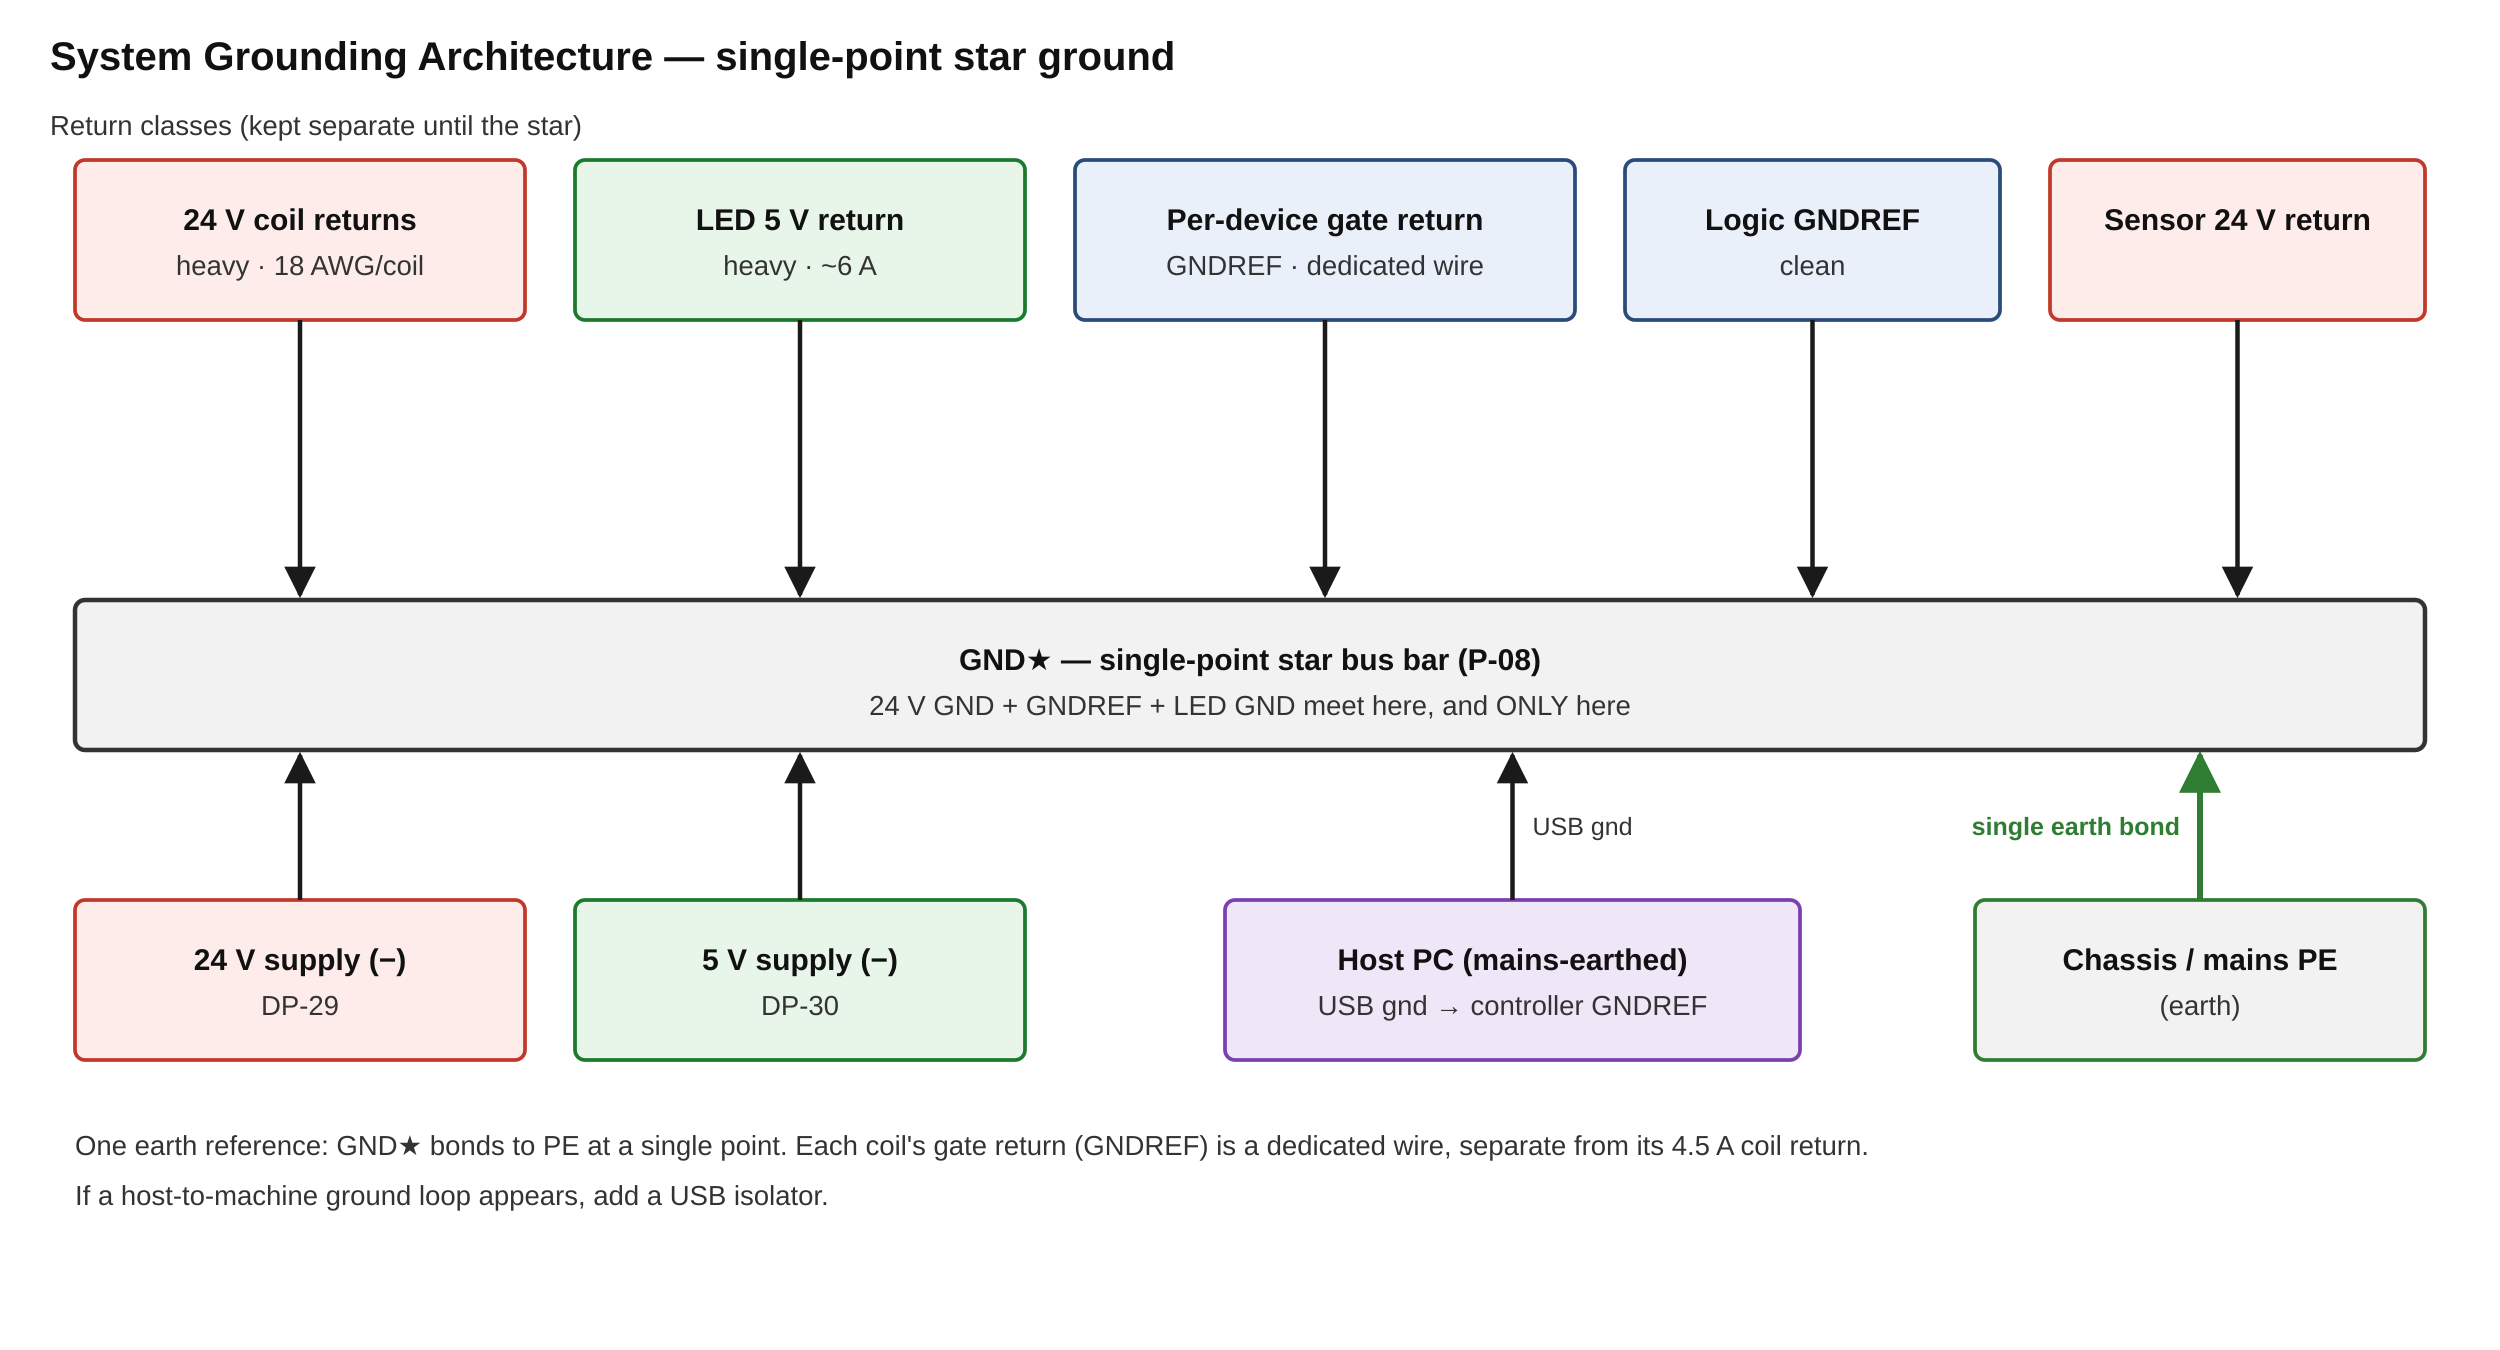
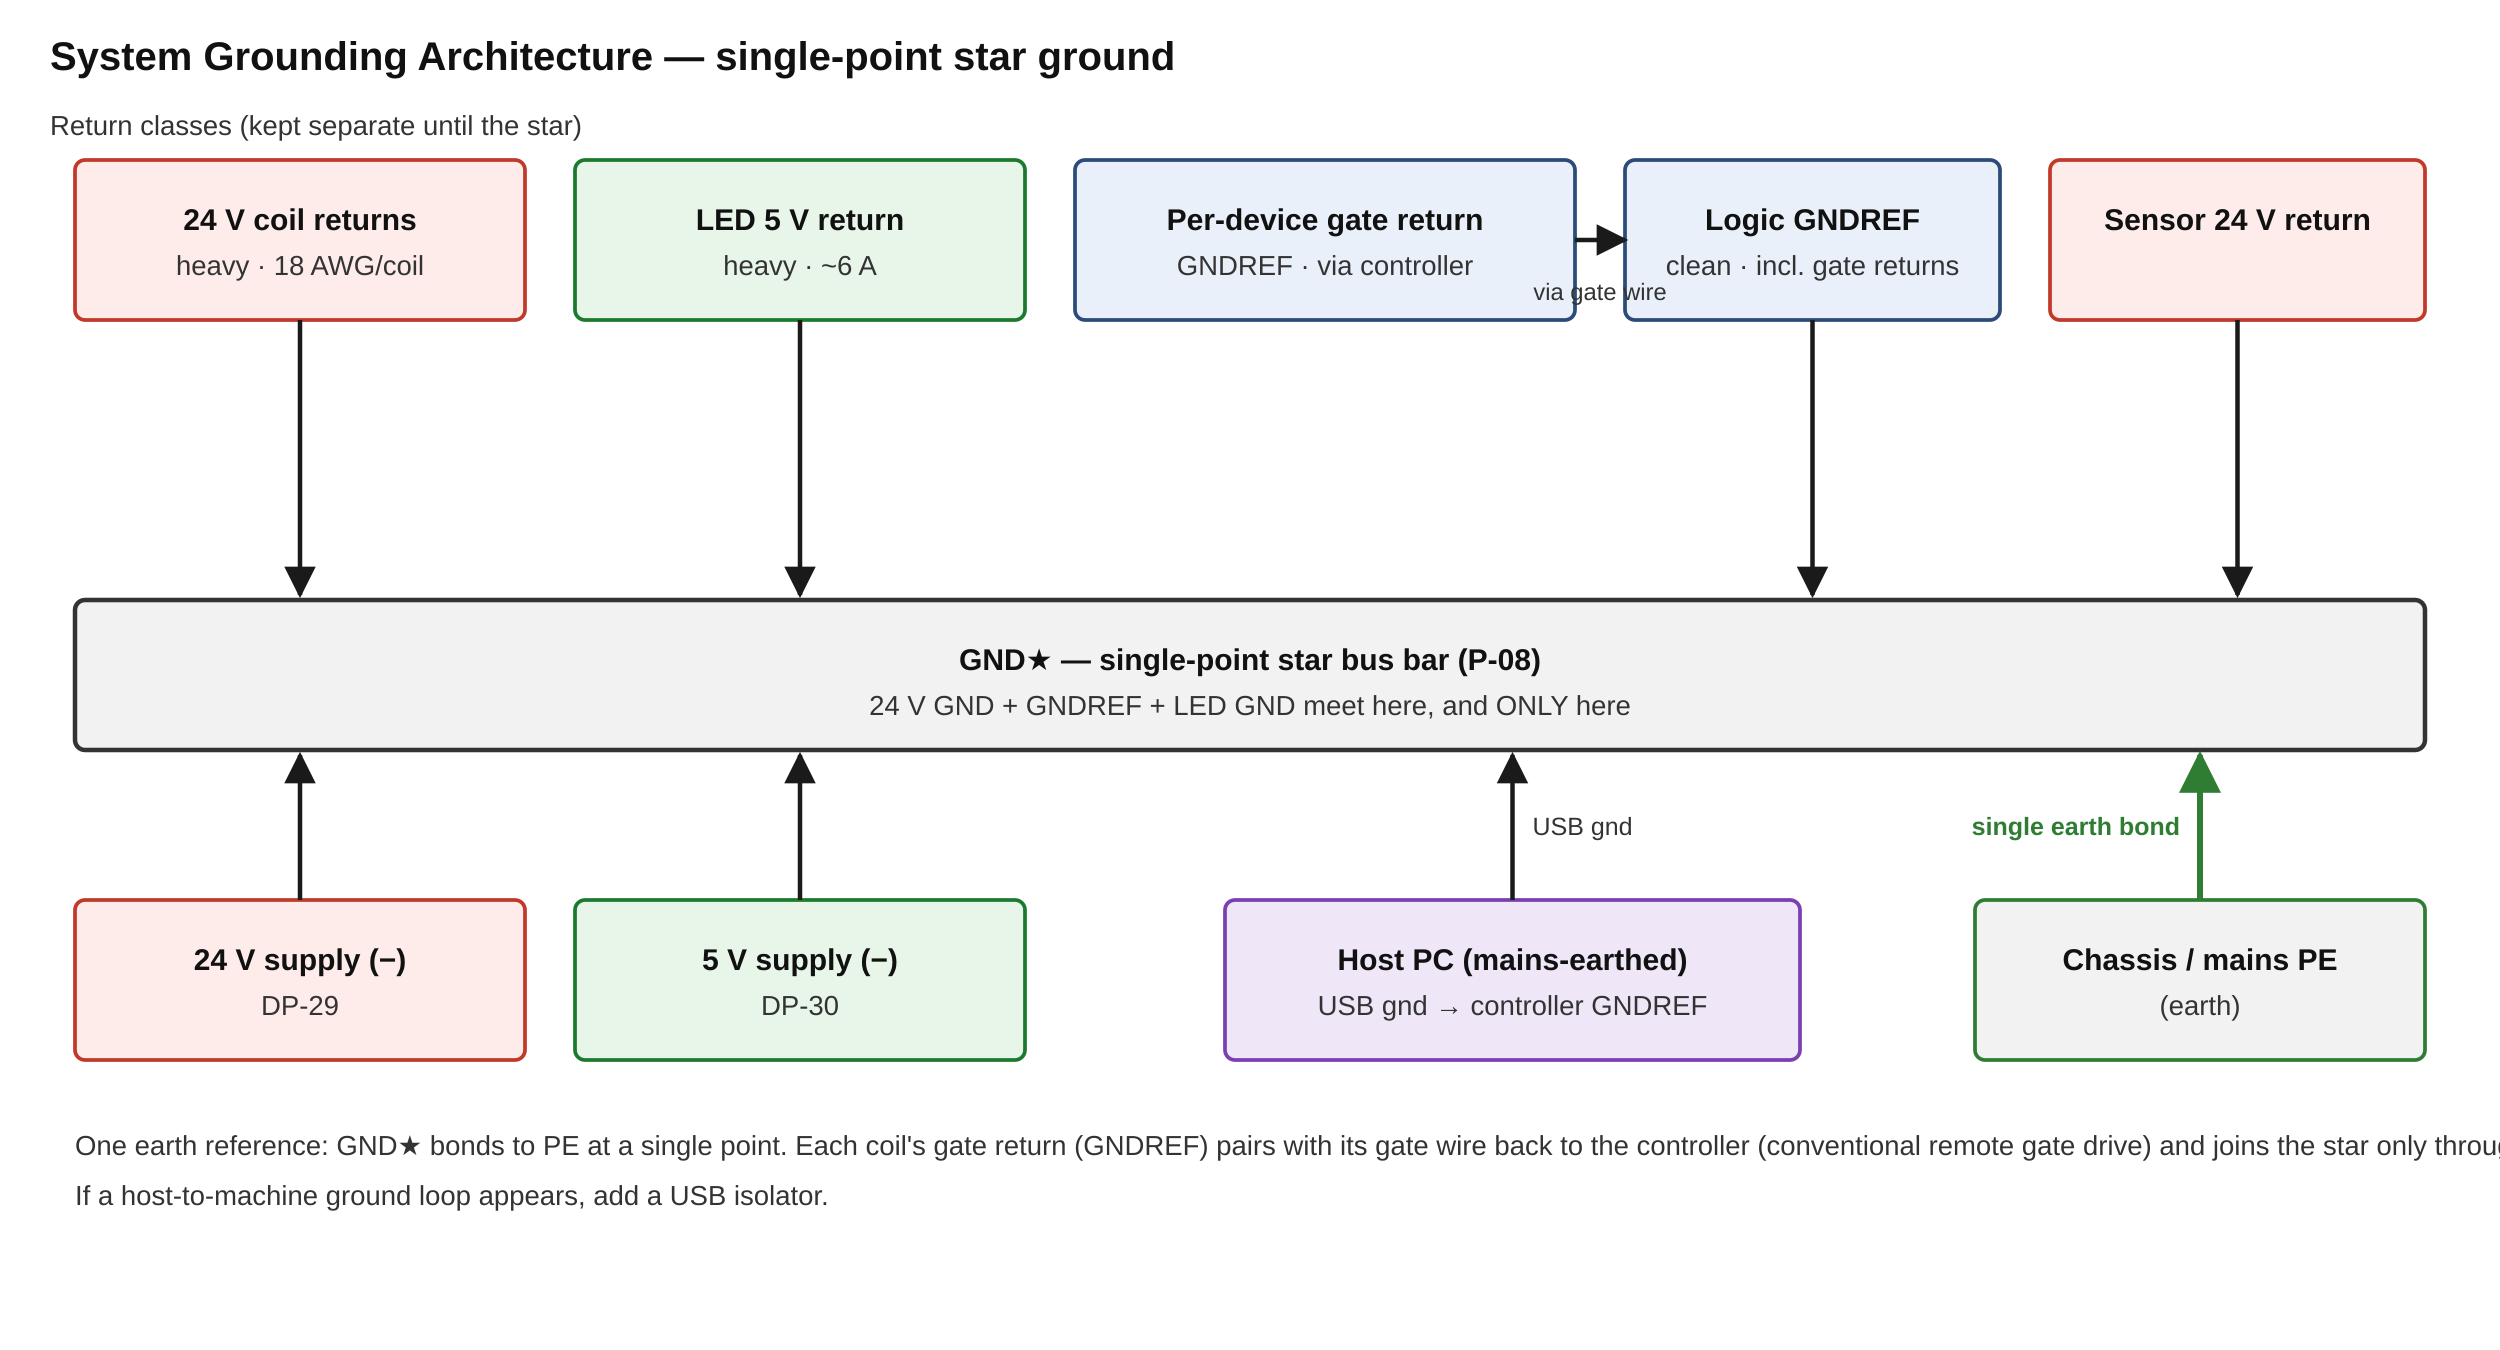
<svg xmlns="http://www.w3.org/2000/svg" viewBox="0 0 1000 540" width="1000" height="540" font-family="Arial, Helvetica, sans-serif" font-size="12">
  <rect width="1000" height="540" fill="#fff" />
  <text x="20" y="28" font-size="16" font-weight="bold" fill="#111">System Grounding Architecture — single-point star ground</text>
  <defs>
    <marker id="ga" viewBox="0 0 10 10" refX="9" refY="5" markerWidth="7" markerHeight="7" orient="auto">
      <path d="M0 0L10 5L0 10z" fill="#1a1a1a" />
    </marker>
    <marker id="ge" viewBox="0 0 10 10" refX="9" refY="5" markerWidth="7" markerHeight="7" orient="auto">
      <path d="M0 0L10 5L0 10z" fill="#2e7d32" />
    </marker>
  </defs>
  <text x="20" y="54" font-size="11" fill="#333">Return classes (kept separate until the star)</text>
  <rect x="30" y="64" width="180" height="64" rx="4" fill="#fdecea" stroke="#c0392b" stroke-width="1.5" />
  <text x="120" y="92" text-anchor="middle" font-weight="bold" fill="#111">24 V coil returns</text>
  <text x="120" y="110" text-anchor="middle" font-size="11" fill="#333">heavy · 18 AWG/coil</text>
  <rect x="230" y="64" width="180" height="64" rx="4" fill="#e8f6ea" stroke="#1a7a2e" stroke-width="1.5" />
  <text x="320" y="92" text-anchor="middle" font-weight="bold" fill="#111">LED 5 V return</text>
  <text x="320" y="110" text-anchor="middle" font-size="11" fill="#333">heavy · ~6 A</text>
  <rect x="430" y="64" width="200" height="64" rx="4" fill="#eaf0fa" stroke="#2b4b7a" stroke-width="1.5" />
  <text x="530" y="92" text-anchor="middle" font-weight="bold" fill="#111">Per-device gate return</text>
-   <text x="530" y="110" text-anchor="middle" font-size="11" fill="#333">GNDREF · dedicated wire</text>
+   <text x="530" y="110" text-anchor="middle" font-size="11" fill="#333">GNDREF · via controller</text>
  <rect x="650" y="64" width="150" height="64" rx="4" fill="#eaf0fa" stroke="#2b4b7a" stroke-width="1.5" />
  <text x="725" y="92" text-anchor="middle" font-weight="bold" fill="#111">Logic GNDREF</text>
-   <text x="725" y="110" text-anchor="middle" font-size="11" fill="#333">clean</text>
+   <text x="725" y="110" text-anchor="middle" font-size="11" fill="#333">clean · incl. gate returns</text>
  <rect x="820" y="64" width="150" height="64" rx="4" fill="#fdecea" stroke="#c0392b" stroke-width="1.5" />
  <text x="895" y="92" text-anchor="middle" font-weight="bold" fill="#111">Sensor 24 V return</text>
  <line x1="120" y1="128" x2="120" y2="238" stroke="#1a1a1a" stroke-width="1.8" marker-end="url(#ga)" />
  <line x1="320" y1="128" x2="320" y2="238" stroke="#1a1a1a" stroke-width="1.8" marker-end="url(#ga)" />
-   <line x1="530" y1="128" x2="530" y2="238" stroke="#1a1a1a" stroke-width="1.8" marker-end="url(#ga)" />
+   <line x1="630" y1="96" x2="650" y2="96" stroke="#1a1a1a" stroke-width="1.8" marker-end="url(#ga)" />
+   <text x="640" y="120" text-anchor="middle" font-size="9.5" fill="#333">via gate wire</text>
  <line x1="725" y1="128" x2="725" y2="238" stroke="#1a1a1a" stroke-width="1.8" marker-end="url(#ga)" />
  <line x1="895" y1="128" x2="895" y2="238" stroke="#1a1a1a" stroke-width="1.8" marker-end="url(#ga)" />
  <rect x="30" y="240" width="940" height="60" rx="4" fill="#f2f2f2" stroke="#333" stroke-width="1.8" />
  <text x="500" y="268" text-anchor="middle" font-weight="bold" fill="#111">GND★ — single-point star bus bar (P-08)</text>
  <text x="500" y="286" text-anchor="middle" font-size="11" fill="#333">24 V GND + GNDREF + LED GND meet here, and ONLY here</text>
  <rect x="30" y="360" width="180" height="64" rx="4" fill="#fdecea" stroke="#c0392b" stroke-width="1.5" />
  <text x="120" y="388" text-anchor="middle" font-weight="bold" fill="#111">24 V supply (−)</text>
  <text x="120" y="406" text-anchor="middle" font-size="11" fill="#333">DP-29</text>
  <rect x="230" y="360" width="180" height="64" rx="4" fill="#e8f6ea" stroke="#1a7a2e" stroke-width="1.5" />
  <text x="320" y="388" text-anchor="middle" font-weight="bold" fill="#111">5 V supply (−)</text>
  <text x="320" y="406" text-anchor="middle" font-size="11" fill="#333">DP-30</text>
  <rect x="490" y="360" width="230" height="64" rx="4" fill="#efe6f8" stroke="#7a3fb0" stroke-width="1.5" />
  <text x="605" y="388" text-anchor="middle" font-weight="bold" fill="#111">Host PC (mains-earthed)</text>
  <text x="605" y="406" text-anchor="middle" font-size="11" fill="#333">USB gnd → controller GNDREF</text>
  <rect x="790" y="360" width="180" height="64" rx="4" fill="#f2f2f2" stroke="#2e7d32" stroke-width="1.5" />
  <text x="880" y="388" text-anchor="middle" font-weight="bold" fill="#111">Chassis / mains PE</text>
  <text x="880" y="406" text-anchor="middle" font-size="11" fill="#333">(earth)</text>
  <line x1="120" y1="360" x2="120" y2="302" stroke="#1a1a1a" stroke-width="1.8" marker-end="url(#ga)" />
  <line x1="320" y1="360" x2="320" y2="302" stroke="#1a1a1a" stroke-width="1.8" marker-end="url(#ga)" />
  <line x1="605" y1="360" x2="605" y2="302" stroke="#1a1a1a" stroke-width="1.8" marker-end="url(#ga)" />
  <text x="613" y="334" font-size="10" fill="#333">USB gnd</text>
  <line x1="880" y1="360" x2="880" y2="302" stroke="#2e7d32" stroke-width="2.4" marker-end="url(#ge)" />
  <text x="872" y="334" text-anchor="end" font-size="10" fill="#2e7d32" font-weight="bold">single earth bond</text>
-   <text x="30" y="462" font-size="11" fill="#333">One earth reference: GND★ bonds to PE at a single point. Each coil's gate return (GNDREF) is a dedicated wire, separate from its 4.5 A coil return.</text>
+   <text x="30" y="462" font-size="11" fill="#333">One earth reference: GND★ bonds to PE at a single point. Each coil's gate return (GNDREF) pairs with its gate wire back to the controller (conventional remote gate drive) and joins the star only through the controller's single logic-GNDREF tie — kept separate from the 4.5 A coil return throughout.</text>
  <text x="30" y="482" font-size="11" fill="#333">If a host-to-machine ground loop appears, add a USB isolator.</text>
</svg>
